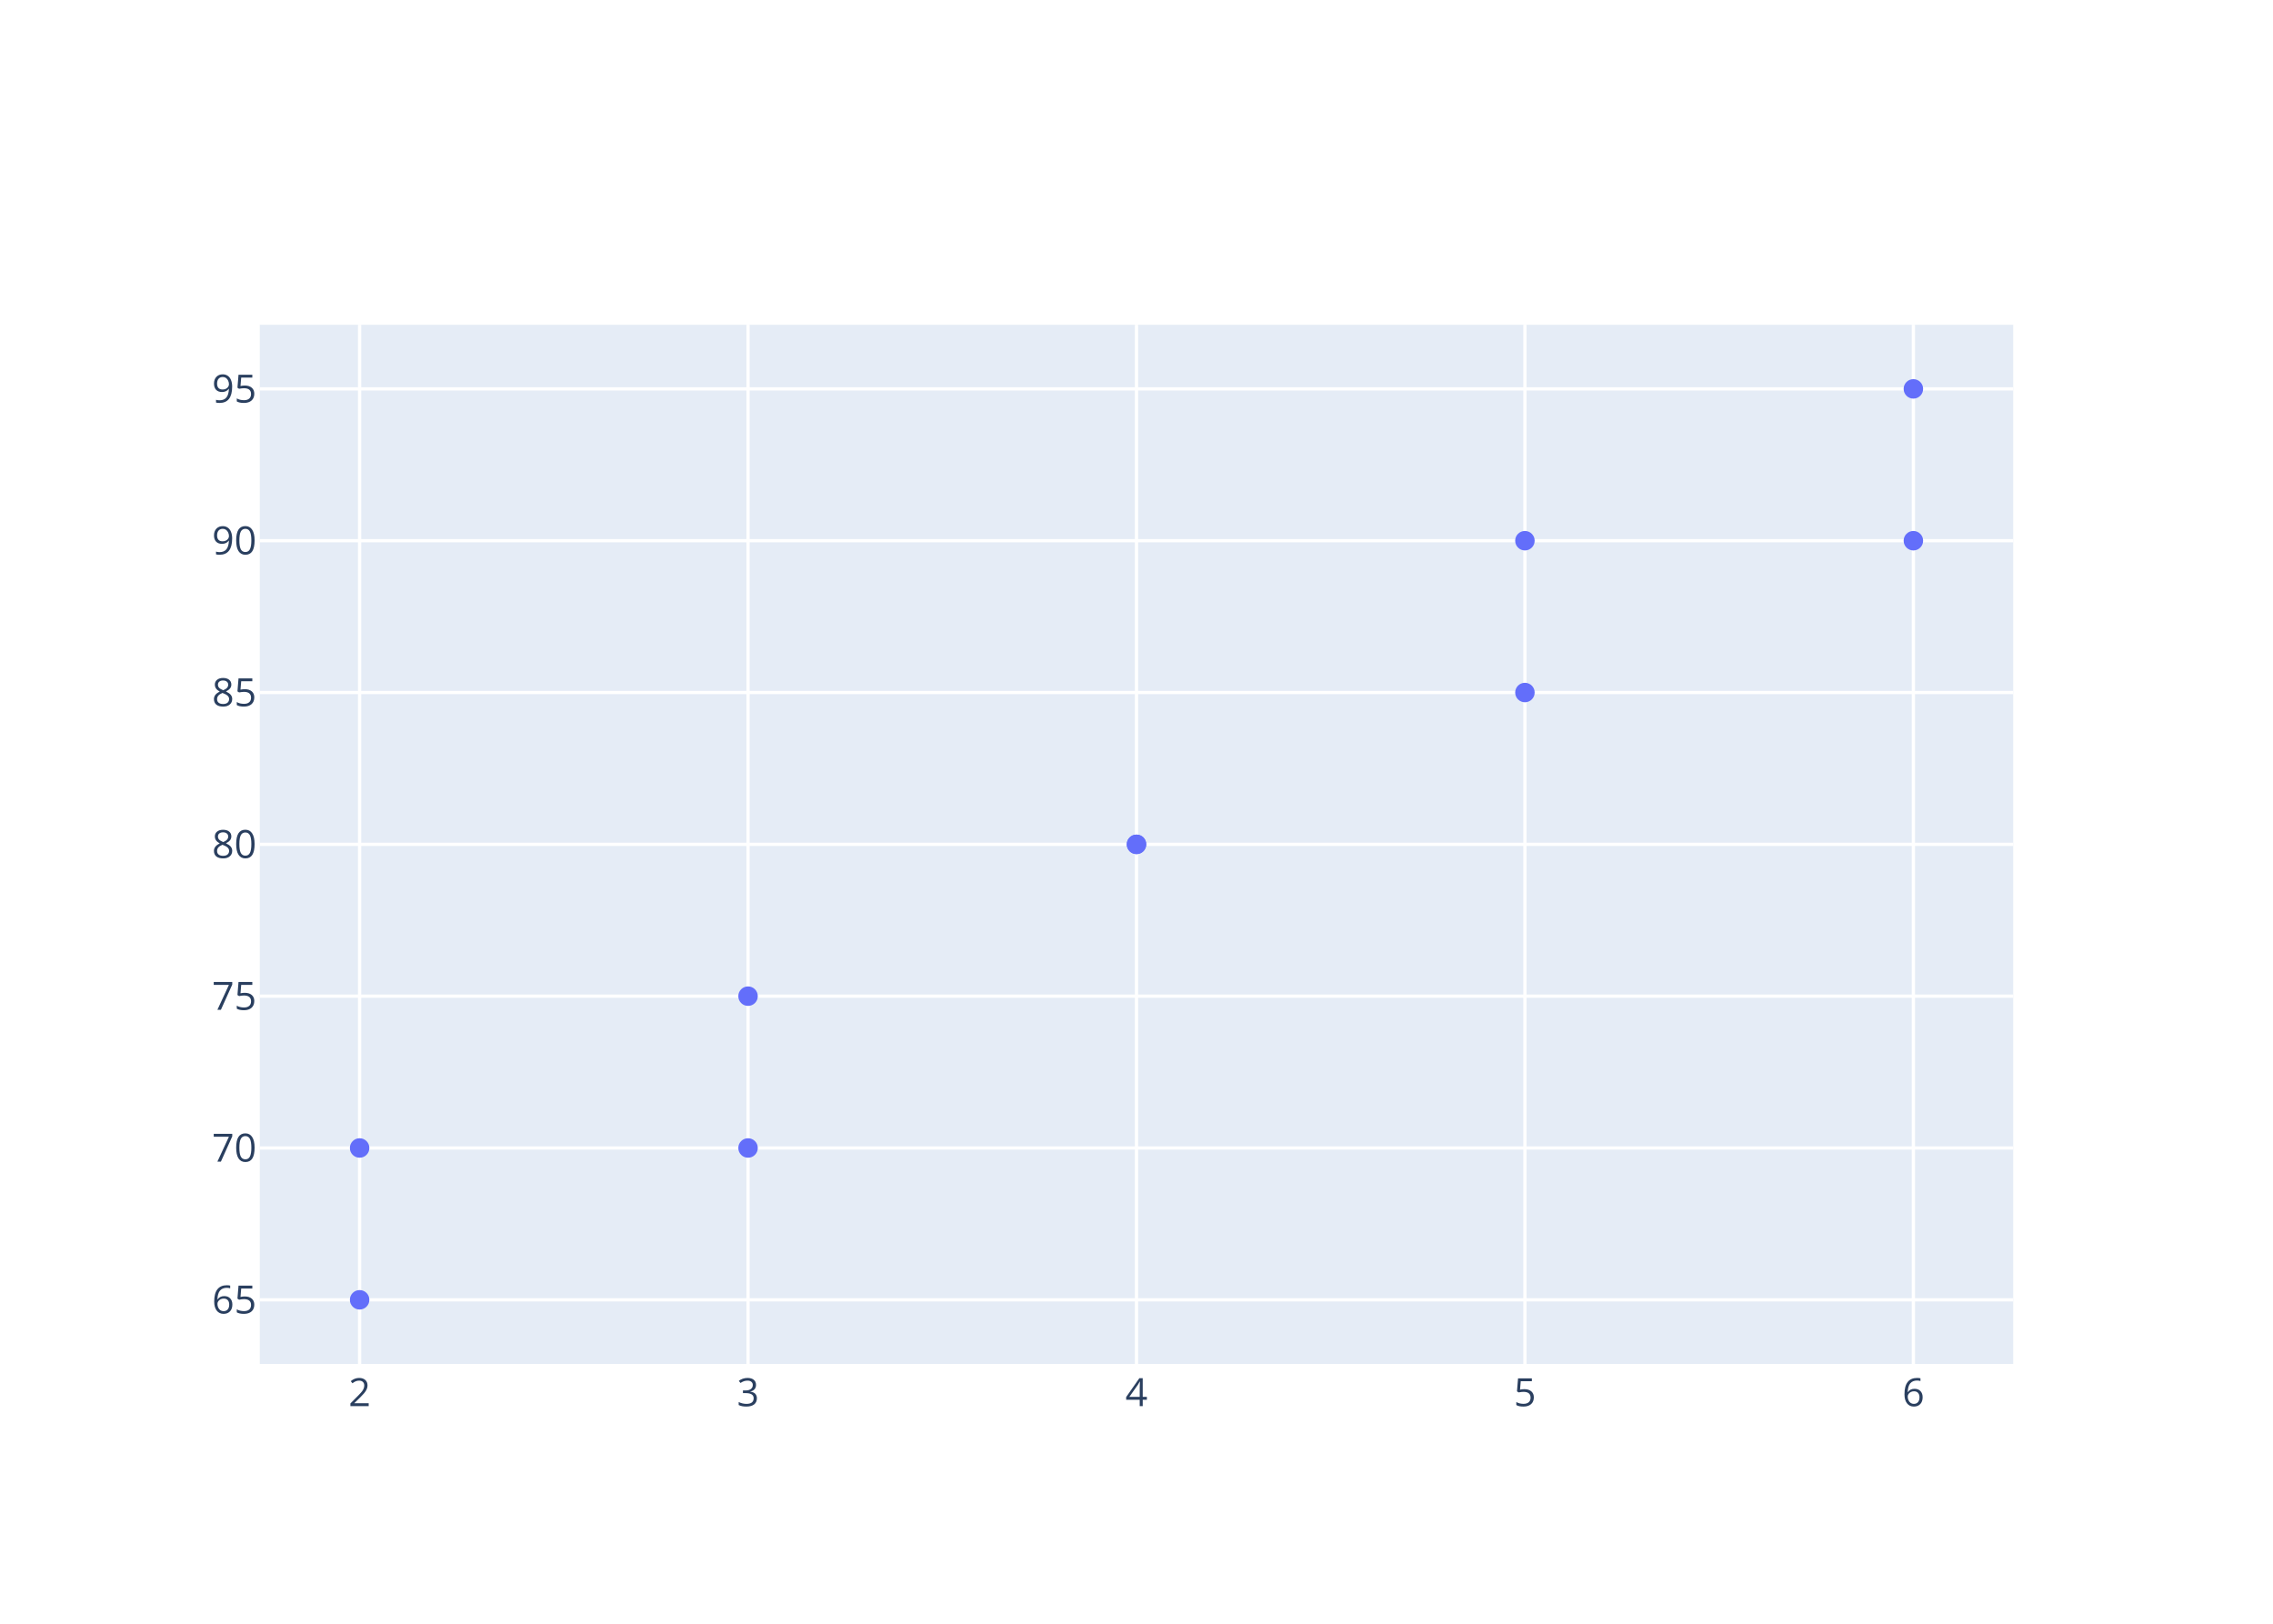
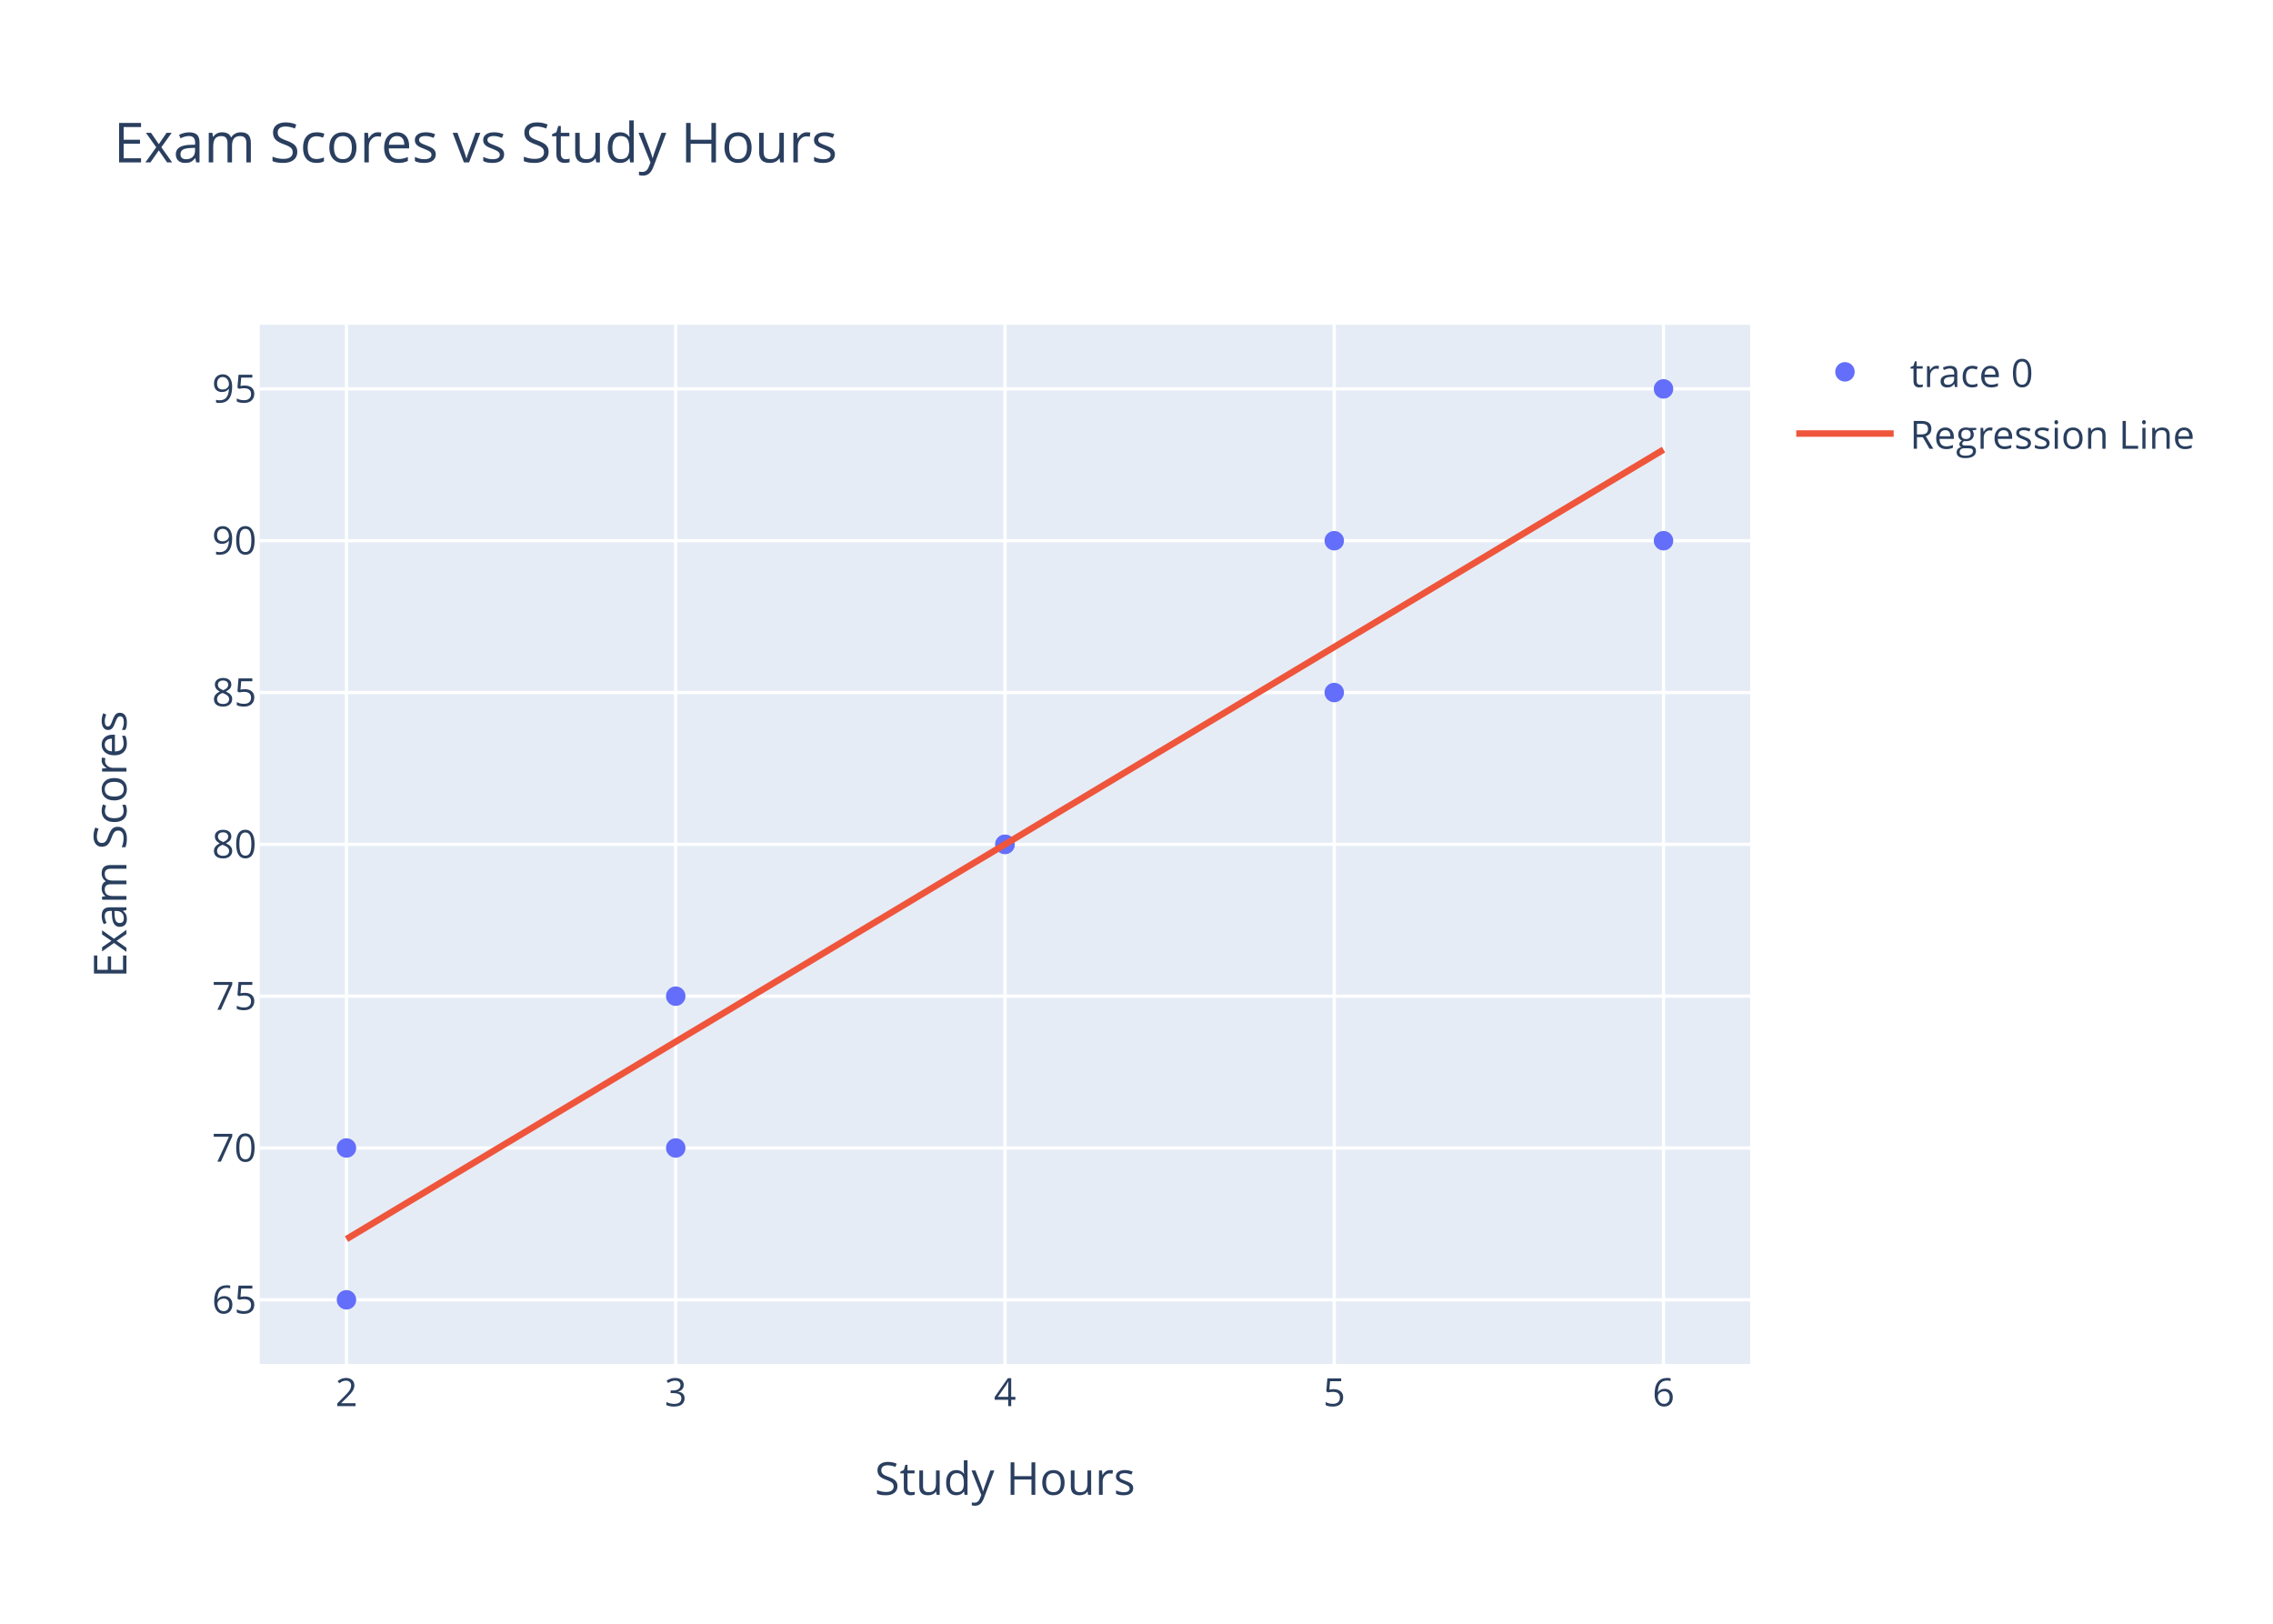
<svg xmlns="http://www.w3.org/2000/svg" class="main-svg" width="700" height="500" style="" viewBox="0 0 700 500">
  <rect x="0" y="0" width="700" height="500" style="fill: rgb(255, 255, 255); fill-opacity: 1;" />
-   <defs id="defs-c99f39">
+   <defs id="defs-3aed4e">
    <g class="clips">
-       <clipPath id="clipc99f39xyplot" class="plotclip">
-         <rect width="540" height="320" />
-       </clipPath>
-       <clipPath class="axesclip" id="clipc99f39x">
-         <rect x="80" y="0" width="540" height="500" />
-       </clipPath>
-       <clipPath class="axesclip" id="clipc99f39y">
+       <clipPath id="clip3aed4exyplot" class="plotclip">
+         <rect width="459" height="320" />
+       </clipPath>
+       <clipPath class="axesclip" id="clip3aed4ex">
+         <rect x="80" y="0" width="459" height="500" />
+       </clipPath>
+       <clipPath class="axesclip" id="clip3aed4ey">
        <rect x="0" y="100" width="700" height="320" />
      </clipPath>
-       <clipPath class="axesclip" id="clipc99f39xy">
-         <rect x="80" y="100" width="540" height="320" />
+       <clipPath class="axesclip" id="clip3aed4exy">
+         <rect x="80" y="100" width="459" height="320" />
      </clipPath>
    </g>
    <g class="gradients" />
    <g class="patterns" />
  </defs>
  <g class="bglayer">
-     <rect class="bg" x="80" y="100" width="540" height="320" style="fill: rgb(229, 236, 246); fill-opacity: 1; stroke-width: 0;" />
+     <rect class="bg" x="80" y="100" width="459" height="320" style="fill: rgb(229, 236, 246); fill-opacity: 1; stroke-width: 0;" />
  </g>
  <g class="layer-below">
    <g class="imagelayer" />
    <g class="shapelayer" />
  </g>
  <g class="cartesianlayer">
    <g class="subplot xy">
      <g class="layer-subplot">
        <g class="shapelayer" />
        <g class="imagelayer" />
      </g>
      <g class="minor-gridlayer">
        <g class="x" />
        <g class="y" />
      </g>
      <g class="gridlayer">
        <g class="x">
-           <path class="xgrid crisp" transform="translate(110.75,0)" d="M0,100v320" style="stroke: rgb(255, 255, 255); stroke-opacity: 1; stroke-width: 1px;" />
-           <path class="xgrid crisp" transform="translate(230.37,0)" d="M0,100v320" style="stroke: rgb(255, 255, 255); stroke-opacity: 1; stroke-width: 1px;" />
-           <path class="xgrid crisp" transform="translate(350,0)" d="M0,100v320" style="stroke: rgb(255, 255, 255); stroke-opacity: 1; stroke-width: 1px;" />
-           <path class="xgrid crisp" transform="translate(469.62,0)" d="M0,100v320" style="stroke: rgb(255, 255, 255); stroke-opacity: 1; stroke-width: 1px;" />
-           <path class="xgrid crisp" transform="translate(589.25,0)" d="M0,100v320" style="stroke: rgb(255, 255, 255); stroke-opacity: 1; stroke-width: 1px;" />
+           <path class="xgrid crisp" transform="translate(106.7,0)" d="M0,100v320" style="stroke: rgb(255, 255, 255); stroke-opacity: 1; stroke-width: 1px;" />
+           <path class="xgrid crisp" transform="translate(208.1,0)" d="M0,100v320" style="stroke: rgb(255, 255, 255); stroke-opacity: 1; stroke-width: 1px;" />
+           <path class="xgrid crisp" transform="translate(309.5,0)" d="M0,100v320" style="stroke: rgb(255, 255, 255); stroke-opacity: 1; stroke-width: 1px;" />
+           <path class="xgrid crisp" transform="translate(410.9,0)" d="M0,100v320" style="stroke: rgb(255, 255, 255); stroke-opacity: 1; stroke-width: 1px;" />
+           <path class="xgrid crisp" transform="translate(512.3,0)" d="M0,100v320" style="stroke: rgb(255, 255, 255); stroke-opacity: 1; stroke-width: 1px;" />
        </g>
        <g class="y">
-           <path class="ygrid crisp" transform="translate(0,400.25)" d="M80,0h540" style="stroke: rgb(255, 255, 255); stroke-opacity: 1; stroke-width: 1px;" />
-           <path class="ygrid crisp" transform="translate(0,353.5)" d="M80,0h540" style="stroke: rgb(255, 255, 255); stroke-opacity: 1; stroke-width: 1px;" />
-           <path class="ygrid crisp" transform="translate(0,306.75)" d="M80,0h540" style="stroke: rgb(255, 255, 255); stroke-opacity: 1; stroke-width: 1px;" />
-           <path class="ygrid crisp" transform="translate(0,260)" d="M80,0h540" style="stroke: rgb(255, 255, 255); stroke-opacity: 1; stroke-width: 1px;" />
-           <path class="ygrid crisp" transform="translate(0,213.25)" d="M80,0h540" style="stroke: rgb(255, 255, 255); stroke-opacity: 1; stroke-width: 1px;" />
-           <path class="ygrid crisp" transform="translate(0,166.5)" d="M80,0h540" style="stroke: rgb(255, 255, 255); stroke-opacity: 1; stroke-width: 1px;" />
-           <path class="ygrid crisp" transform="translate(0,119.75)" d="M80,0h540" style="stroke: rgb(255, 255, 255); stroke-opacity: 1; stroke-width: 1px;" />
+           <path class="ygrid crisp" transform="translate(0,400.25)" d="M80,0h459" style="stroke: rgb(255, 255, 255); stroke-opacity: 1; stroke-width: 1px;" />
+           <path class="ygrid crisp" transform="translate(0,353.5)" d="M80,0h459" style="stroke: rgb(255, 255, 255); stroke-opacity: 1; stroke-width: 1px;" />
+           <path class="ygrid crisp" transform="translate(0,306.75)" d="M80,0h459" style="stroke: rgb(255, 255, 255); stroke-opacity: 1; stroke-width: 1px;" />
+           <path class="ygrid crisp" transform="translate(0,260)" d="M80,0h459" style="stroke: rgb(255, 255, 255); stroke-opacity: 1; stroke-width: 1px;" />
+           <path class="ygrid crisp" transform="translate(0,213.25)" d="M80,0h459" style="stroke: rgb(255, 255, 255); stroke-opacity: 1; stroke-width: 1px;" />
+           <path class="ygrid crisp" transform="translate(0,166.5)" d="M80,0h459" style="stroke: rgb(255, 255, 255); stroke-opacity: 1; stroke-width: 1px;" />
+           <path class="ygrid crisp" transform="translate(0,119.75)" d="M80,0h459" style="stroke: rgb(255, 255, 255); stroke-opacity: 1; stroke-width: 1px;" />
        </g>
      </g>
      <g class="zerolinelayer" />
      <path class="xlines-below" />
      <path class="ylines-below" />
      <g class="overlines-below" />
      <g class="xaxislayer-below" />
      <g class="yaxislayer-below" />
      <g class="overaxes-below" />
-       <g class="plot" transform="translate(80,100)" clip-path="url(#clipc99f39xyplot)">
+       <g class="plot" transform="translate(80,100)" clip-path="url(#clip3aed4exyplot)">
        <g class="scatterlayer mlayer">
-           <g class="trace scatter trace1547a6" style="stroke-miterlimit: 2; opacity: 1;">
+           <g class="trace scatter trace94d87f" style="stroke-miterlimit: 2; opacity: 1;">
            <g class="fills" />
            <g class="errorbars" />
            <g class="lines" />
            <g class="points">
-               <path class="point" transform="translate(150.37,253.5)" d="M3,0A3,3 0 1,1 0,-3A3,3 0 0,1 3,0Z" style="opacity: 1; stroke-width: 0px; fill: rgb(99, 110, 250); fill-opacity: 1;" />
-               <path class="point" transform="translate(270,160)" d="M3,0A3,3 0 1,1 0,-3A3,3 0 0,1 3,0Z" style="opacity: 1; stroke-width: 0px; fill: rgb(99, 110, 250); fill-opacity: 1;" />
-               <path class="point" transform="translate(30.75,300.25)" d="M3,0A3,3 0 1,1 0,-3A3,3 0 0,1 3,0Z" style="opacity: 1; stroke-width: 0px; fill: rgb(99, 110, 250); fill-opacity: 1;" />
-               <path class="point" transform="translate(389.62,66.5)" d="M3,0A3,3 0 1,1 0,-3A3,3 0 0,1 3,0Z" style="opacity: 1; stroke-width: 0px; fill: rgb(99, 110, 250); fill-opacity: 1;" />
-               <path class="point" transform="translate(509.25,19.75)" d="M3,0A3,3 0 1,1 0,-3A3,3 0 0,1 3,0Z" style="opacity: 1; stroke-width: 0px; fill: rgb(99, 110, 250); fill-opacity: 1;" />
-               <path class="point" transform="translate(389.62,113.25)" d="M3,0A3,3 0 1,1 0,-3A3,3 0 0,1 3,0Z" style="opacity: 1; stroke-width: 0px; fill: rgb(99, 110, 250); fill-opacity: 1;" />
-               <path class="point" transform="translate(150.37,206.75)" d="M3,0A3,3 0 1,1 0,-3A3,3 0 0,1 3,0Z" style="opacity: 1; stroke-width: 0px; fill: rgb(99, 110, 250); fill-opacity: 1;" />
-               <path class="point" transform="translate(270,160)" d="M3,0A3,3 0 1,1 0,-3A3,3 0 0,1 3,0Z" style="opacity: 1; stroke-width: 0px; fill: rgb(99, 110, 250); fill-opacity: 1;" />
-               <path class="point" transform="translate(30.75,253.5)" d="M3,0A3,3 0 1,1 0,-3A3,3 0 0,1 3,0Z" style="opacity: 1; stroke-width: 0px; fill: rgb(99, 110, 250); fill-opacity: 1;" />
-               <path class="point" transform="translate(509.25,66.5)" d="M3,0A3,3 0 1,1 0,-3A3,3 0 0,1 3,0Z" style="opacity: 1; stroke-width: 0px; fill: rgb(99, 110, 250); fill-opacity: 1;" />
-             </g>
+               <path class="point" transform="translate(128.1,253.5)" d="M3,0A3,3 0 1,1 0,-3A3,3 0 0,1 3,0Z" style="opacity: 1; stroke-width: 0px; fill: rgb(99, 110, 250); fill-opacity: 1;" />
+               <path class="point" transform="translate(229.5,160)" d="M3,0A3,3 0 1,1 0,-3A3,3 0 0,1 3,0Z" style="opacity: 1; stroke-width: 0px; fill: rgb(99, 110, 250); fill-opacity: 1;" />
+               <path class="point" transform="translate(26.7,300.25)" d="M3,0A3,3 0 1,1 0,-3A3,3 0 0,1 3,0Z" style="opacity: 1; stroke-width: 0px; fill: rgb(99, 110, 250); fill-opacity: 1;" />
+               <path class="point" transform="translate(330.9,66.5)" d="M3,0A3,3 0 1,1 0,-3A3,3 0 0,1 3,0Z" style="opacity: 1; stroke-width: 0px; fill: rgb(99, 110, 250); fill-opacity: 1;" />
+               <path class="point" transform="translate(432.3,19.75)" d="M3,0A3,3 0 1,1 0,-3A3,3 0 0,1 3,0Z" style="opacity: 1; stroke-width: 0px; fill: rgb(99, 110, 250); fill-opacity: 1;" />
+               <path class="point" transform="translate(330.9,113.25)" d="M3,0A3,3 0 1,1 0,-3A3,3 0 0,1 3,0Z" style="opacity: 1; stroke-width: 0px; fill: rgb(99, 110, 250); fill-opacity: 1;" />
+               <path class="point" transform="translate(128.1,206.75)" d="M3,0A3,3 0 1,1 0,-3A3,3 0 0,1 3,0Z" style="opacity: 1; stroke-width: 0px; fill: rgb(99, 110, 250); fill-opacity: 1;" />
+               <path class="point" transform="translate(229.5,160)" d="M3,0A3,3 0 1,1 0,-3A3,3 0 0,1 3,0Z" style="opacity: 1; stroke-width: 0px; fill: rgb(99, 110, 250); fill-opacity: 1;" />
+               <path class="point" transform="translate(26.7,253.5)" d="M3,0A3,3 0 1,1 0,-3A3,3 0 0,1 3,0Z" style="opacity: 1; stroke-width: 0px; fill: rgb(99, 110, 250); fill-opacity: 1;" />
+               <path class="point" transform="translate(432.3,66.5)" d="M3,0A3,3 0 1,1 0,-3A3,3 0 0,1 3,0Z" style="opacity: 1; stroke-width: 0px; fill: rgb(99, 110, 250); fill-opacity: 1;" />
+             </g>
+             <g class="text" />
+           </g>
+           <g class="trace scatter tracebc9cef" style="stroke-miterlimit: 2; opacity: 1;">
+             <g class="fills" />
+             <g class="errorbars" />
+             <g class="lines">
+               <path class="js-line" d="M128.1,220.77L26.7,281.55L432.3,38.45L432.3,38.45" style="vector-effect: non-scaling-stroke; fill: none; stroke: rgb(239, 85, 59); stroke-opacity: 1; stroke-width: 2px; opacity: 1;" />
+             </g>
+             <g class="points" />
            <g class="text" />
          </g>
        </g>
      </g>
      <g class="overplot" />
      <path class="xlines-above crisp" d="M0,0" style="fill: none;" />
      <path class="ylines-above crisp" d="M0,0" style="fill: none;" />
      <g class="overlines-above" />
      <g class="xaxislayer-above">
        <g class="xtick">
-           <text text-anchor="middle" x="0" y="433" transform="translate(110.75,0)" style="font-family: 'Open Sans', verdana, arial, sans-serif; font-size: 12px; fill: rgb(42, 63, 95); fill-opacity: 1; white-space: pre; opacity: 1;">2</text>
-         </g>
-         <g class="xtick">
-           <text text-anchor="middle" x="0" y="433" style="font-family: 'Open Sans', verdana, arial, sans-serif; font-size: 12px; fill: rgb(42, 63, 95); fill-opacity: 1; white-space: pre; opacity: 1;" transform="translate(230.37,0)">3</text>
-         </g>
-         <g class="xtick">
-           <text text-anchor="middle" x="0" y="433" style="font-family: 'Open Sans', verdana, arial, sans-serif; font-size: 12px; fill: rgb(42, 63, 95); fill-opacity: 1; white-space: pre; opacity: 1;" transform="translate(350,0)">4</text>
-         </g>
-         <g class="xtick">
-           <text text-anchor="middle" x="0" y="433" style="font-family: 'Open Sans', verdana, arial, sans-serif; font-size: 12px; fill: rgb(42, 63, 95); fill-opacity: 1; white-space: pre; opacity: 1;" transform="translate(469.62,0)">5</text>
-         </g>
-         <g class="xtick">
-           <text text-anchor="middle" x="0" y="433" style="font-family: 'Open Sans', verdana, arial, sans-serif; font-size: 12px; fill: rgb(42, 63, 95); fill-opacity: 1; white-space: pre; opacity: 1;" transform="translate(589.25,0)">6</text>
+           <text text-anchor="middle" x="0" y="433" transform="translate(106.7,0)" style="font-family: 'Open Sans', verdana, arial, sans-serif; font-size: 12px; fill: rgb(42, 63, 95); fill-opacity: 1; white-space: pre; opacity: 1;">2</text>
+         </g>
+         <g class="xtick">
+           <text text-anchor="middle" x="0" y="433" style="font-family: 'Open Sans', verdana, arial, sans-serif; font-size: 12px; fill: rgb(42, 63, 95); fill-opacity: 1; white-space: pre; opacity: 1;" transform="translate(208.1,0)">3</text>
+         </g>
+         <g class="xtick">
+           <text text-anchor="middle" x="0" y="433" style="font-family: 'Open Sans', verdana, arial, sans-serif; font-size: 12px; fill: rgb(42, 63, 95); fill-opacity: 1; white-space: pre; opacity: 1;" transform="translate(309.5,0)">4</text>
+         </g>
+         <g class="xtick">
+           <text text-anchor="middle" x="0" y="433" style="font-family: 'Open Sans', verdana, arial, sans-serif; font-size: 12px; fill: rgb(42, 63, 95); fill-opacity: 1; white-space: pre; opacity: 1;" transform="translate(410.9,0)">5</text>
+         </g>
+         <g class="xtick">
+           <text text-anchor="middle" x="0" y="433" style="font-family: 'Open Sans', verdana, arial, sans-serif; font-size: 12px; fill: rgb(42, 63, 95); fill-opacity: 1; white-space: pre; opacity: 1;" transform="translate(512.3,0)">6</text>
        </g>
      </g>
      <g class="yaxislayer-above">
        <g class="ytick">
          <text text-anchor="end" x="79" y="4.2" transform="translate(0,400.25)" style="font-family: 'Open Sans', verdana, arial, sans-serif; font-size: 12px; fill: rgb(42, 63, 95); fill-opacity: 1; white-space: pre; opacity: 1;">65</text>
        </g>
        <g class="ytick">
          <text text-anchor="end" x="79" y="4.2" style="font-family: 'Open Sans', verdana, arial, sans-serif; font-size: 12px; fill: rgb(42, 63, 95); fill-opacity: 1; white-space: pre; opacity: 1;" transform="translate(0,353.5)">70</text>
        </g>
        <g class="ytick">
          <text text-anchor="end" x="79" y="4.2" style="font-family: 'Open Sans', verdana, arial, sans-serif; font-size: 12px; fill: rgb(42, 63, 95); fill-opacity: 1; white-space: pre; opacity: 1;" transform="translate(0,306.75)">75</text>
        </g>
        <g class="ytick">
          <text text-anchor="end" x="79" y="4.2" style="font-family: 'Open Sans', verdana, arial, sans-serif; font-size: 12px; fill: rgb(42, 63, 95); fill-opacity: 1; white-space: pre; opacity: 1;" transform="translate(0,260)">80</text>
        </g>
        <g class="ytick">
          <text text-anchor="end" x="79" y="4.2" style="font-family: 'Open Sans', verdana, arial, sans-serif; font-size: 12px; fill: rgb(42, 63, 95); fill-opacity: 1; white-space: pre; opacity: 1;" transform="translate(0,213.25)">85</text>
        </g>
        <g class="ytick">
          <text text-anchor="end" x="79" y="4.2" style="font-family: 'Open Sans', verdana, arial, sans-serif; font-size: 12px; fill: rgb(42, 63, 95); fill-opacity: 1; white-space: pre; opacity: 1;" transform="translate(0,166.5)">90</text>
        </g>
        <g class="ytick">
          <text text-anchor="end" x="79" y="4.2" style="font-family: 'Open Sans', verdana, arial, sans-serif; font-size: 12px; fill: rgb(42, 63, 95); fill-opacity: 1; white-space: pre; opacity: 1;" transform="translate(0,119.75)">95</text>
        </g>
      </g>
      <g class="overaxes-above" />
    </g>
  </g>
  <g class="polarlayer" />
  <g class="smithlayer" />
  <g class="ternarylayer" />
  <g class="geolayer" />
  <g class="funnelarealayer" />
  <g class="pielayer" />
  <g class="iciclelayer" />
  <g class="treemaplayer" />
  <g class="sunburstlayer" />
  <g class="glimages" />
-   <defs id="topdefs-c99f39">
+   <defs id="topdefs-3aed4e">
    <g class="clips" />
+     <clipPath id="legend3aed4e">
+       <rect width="140" height="48" x="0" y="0" />
+     </clipPath>
  </defs>
  <g class="layer-above">
    <g class="imagelayer" />
    <g class="shapelayer" />
  </g>
  <g class="infolayer">
-     <g class="g-gtitle" />
-     <g class="g-xtitle" />
-     <g class="g-ytitle" />
+     <g class="legend" pointer-events="all" transform="translate(548.18,100)">
+       <rect class="bg" shape-rendering="crispEdges" style="stroke: rgb(68, 68, 68); stroke-opacity: 1; fill: rgb(255, 255, 255); fill-opacity: 1; stroke-width: 0px;" width="140" height="48" x="0" y="0" />
+       <g class="scrollbox" transform="" clip-path="url(#legend3aed4e)">
+         <g class="groups">
+           <g class="traces" transform="translate(0,14.5)" style="opacity: 1;">
+             <text class="legendtext" text-anchor="start" x="40" y="4.68" style="font-family: 'Open Sans', verdana, arial, sans-serif; font-size: 12px; fill: rgb(42, 63, 95); fill-opacity: 1; white-space: pre;">trace 0</text>
+             <g class="layers" style="opacity: 1;">
+               <g class="legendfill" />
+               <g class="legendlines" />
+               <g class="legendsymbols">
+                 <g class="legendpoints">
+                   <path class="scatterpts" transform="translate(20,0)" d="M3,0A3,3 0 1,1 0,-3A3,3 0 0,1 3,0Z" style="opacity: 1; stroke-width: 0px; fill: rgb(99, 110, 250); fill-opacity: 1;" />
+                 </g>
+               </g>
+             </g>
+             <rect class="legendtoggle" x="0" y="-9.5" width="134.859" height="19" style="fill: rgb(0, 0, 0); fill-opacity: 0;" />
+           </g>
+           <g class="traces" transform="translate(0,33.5)" style="opacity: 1;">
+             <text class="legendtext" text-anchor="start" x="40" y="4.68" style="font-family: 'Open Sans', verdana, arial, sans-serif; font-size: 12px; fill: rgb(42, 63, 95); fill-opacity: 1; white-space: pre;">Regression Line</text>
+             <g class="layers" style="opacity: 1;">
+               <g class="legendfill" />
+               <g class="legendlines">
+                 <path class="js-line" d="M5,0h30" style="fill: none; stroke: rgb(239, 85, 59); stroke-opacity: 1; stroke-width: 2px;" />
+               </g>
+               <g class="legendsymbols">
+                 <g class="legendpoints" />
+               </g>
+             </g>
+             <rect class="legendtoggle" x="0" y="-9.5" width="134.859" height="19" style="fill: rgb(0, 0, 0); fill-opacity: 0;" />
+           </g>
+         </g>
+       </g>
+       <rect class="scrollbar" rx="20" ry="3" width="0" height="0" style="fill: rgb(128, 139, 164); fill-opacity: 1;" x="0" y="0" />
+     </g>
+     <g class="g-gtitle">
+       <text class="gtitle" x="35" y="50" text-anchor="start" dy="0em" style="font-family: 'Open Sans', verdana, arial, sans-serif; font-size: 17px; fill: rgb(42, 63, 95); opacity: 1; font-weight: normal; white-space: pre;">Exam Scores vs Study Hours</text>
+     </g>
+     <g class="g-xtitle">
+       <text class="xtitle" x="309.5" y="460.3" text-anchor="middle" style="font-family: 'Open Sans', verdana, arial, sans-serif; font-size: 14px; fill: rgb(42, 63, 95); opacity: 1; font-weight: normal; white-space: pre;">Study Hours</text>
+     </g>
+     <g class="g-ytitle">
+       <text class="ytitle" transform="rotate(-90,38.93438,260)" x="38.934" y="260" text-anchor="middle" style="font-family: 'Open Sans', verdana, arial, sans-serif; font-size: 14px; fill: rgb(42, 63, 95); opacity: 1; font-weight: normal; white-space: pre;">Exam Scores</text>
+     </g>
  </g>
</svg>
